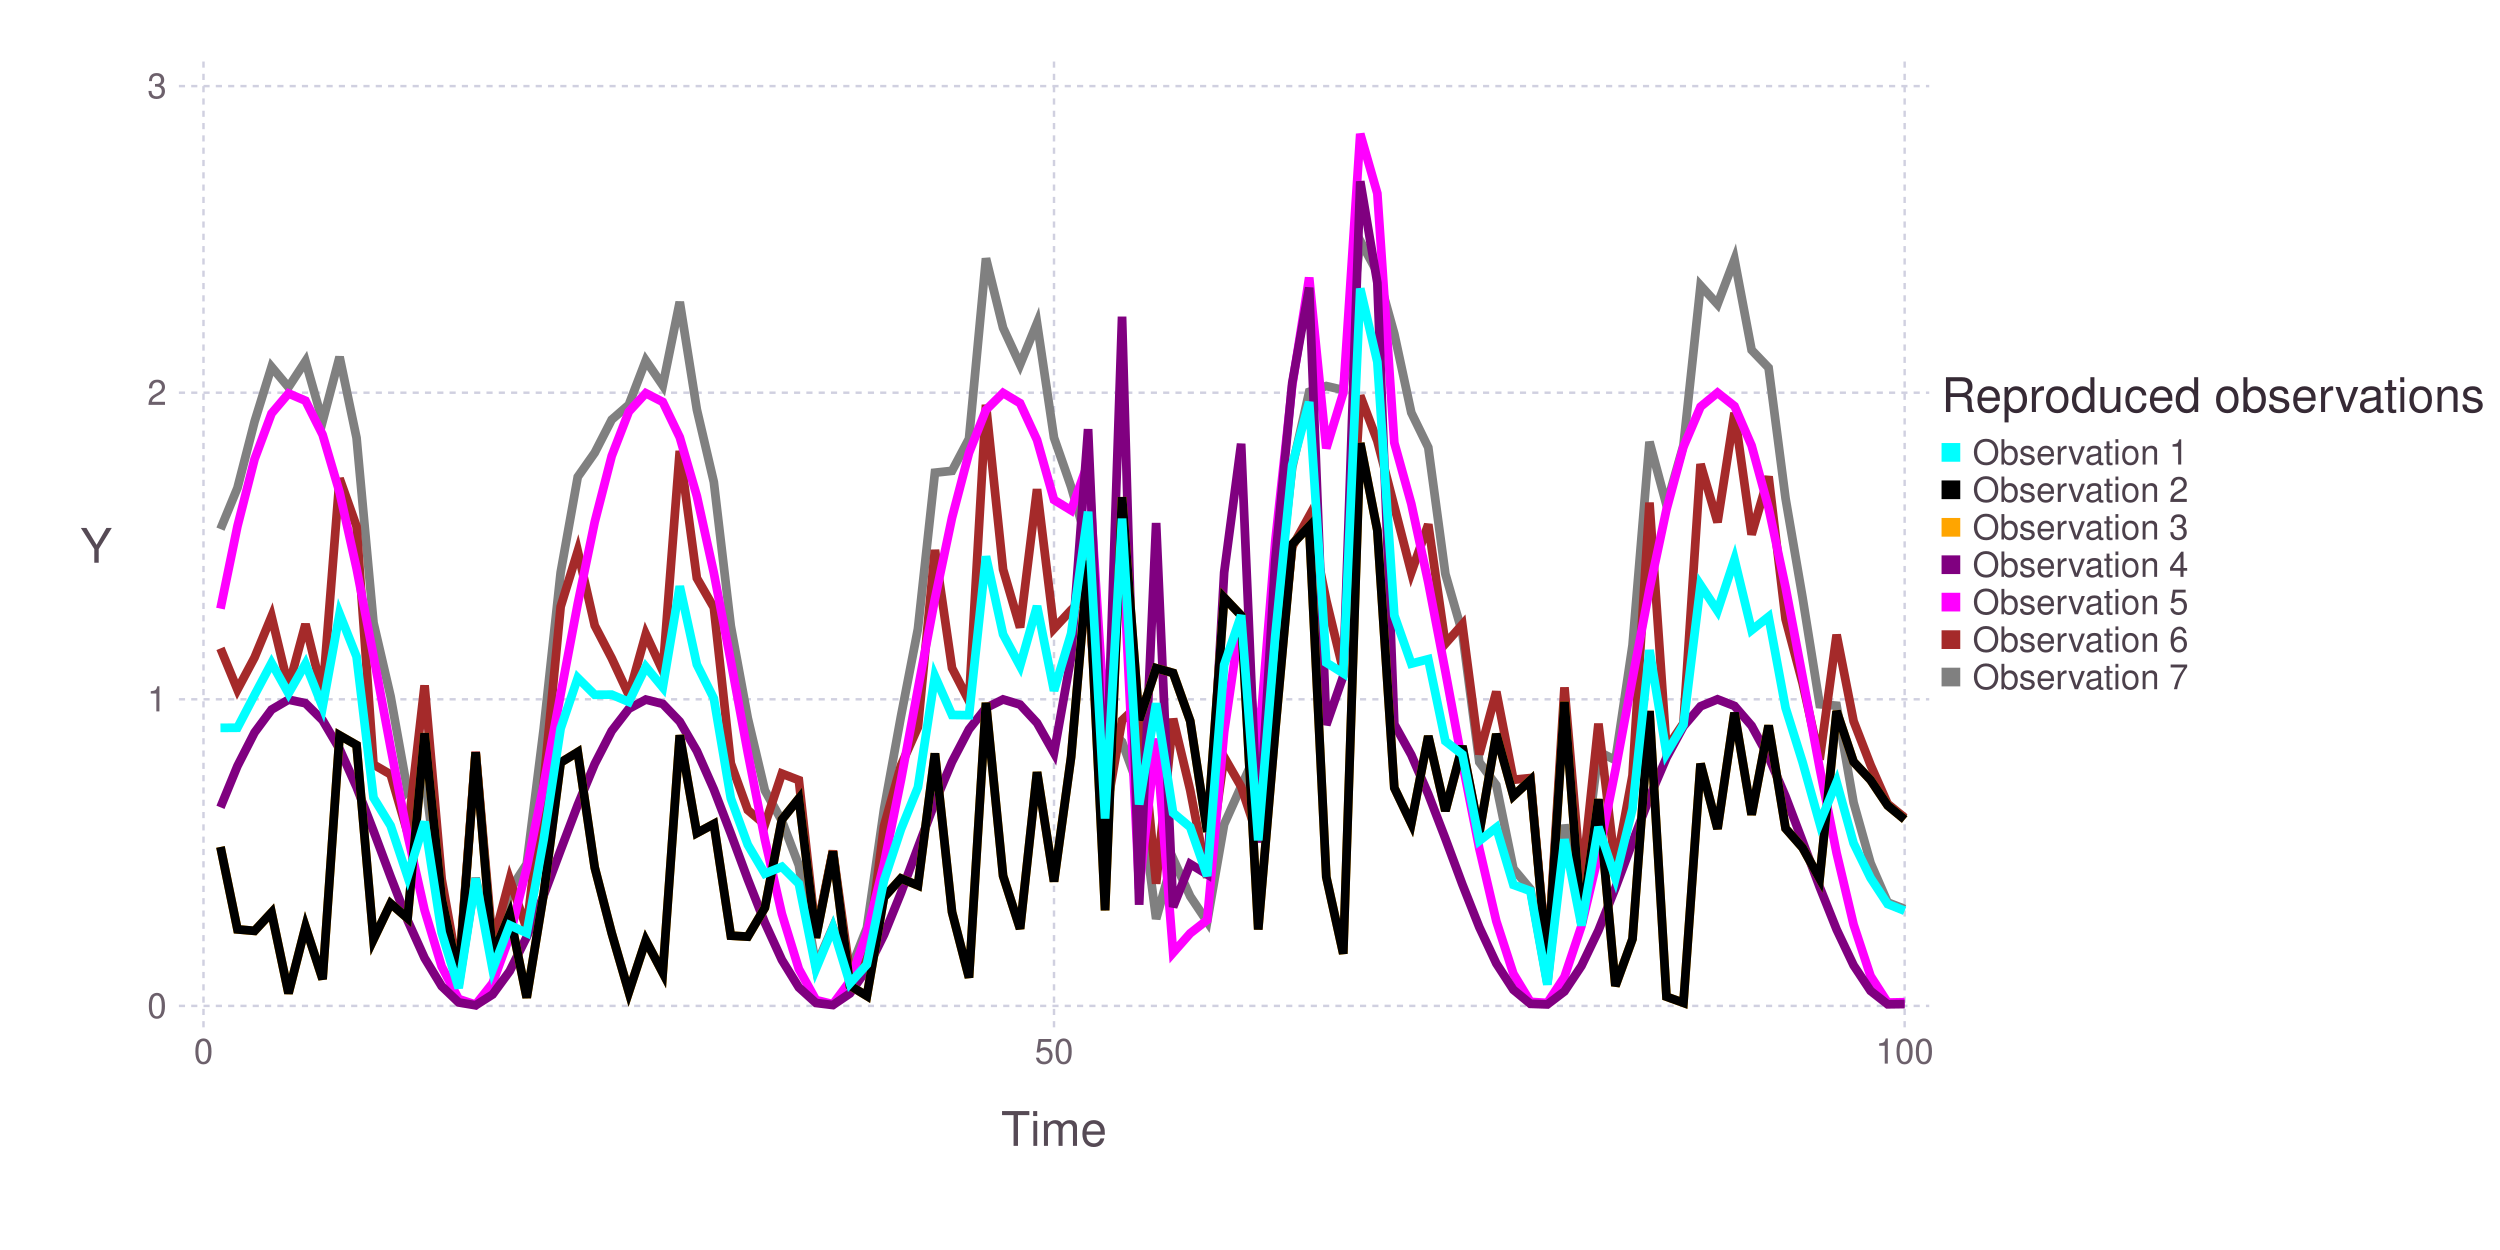
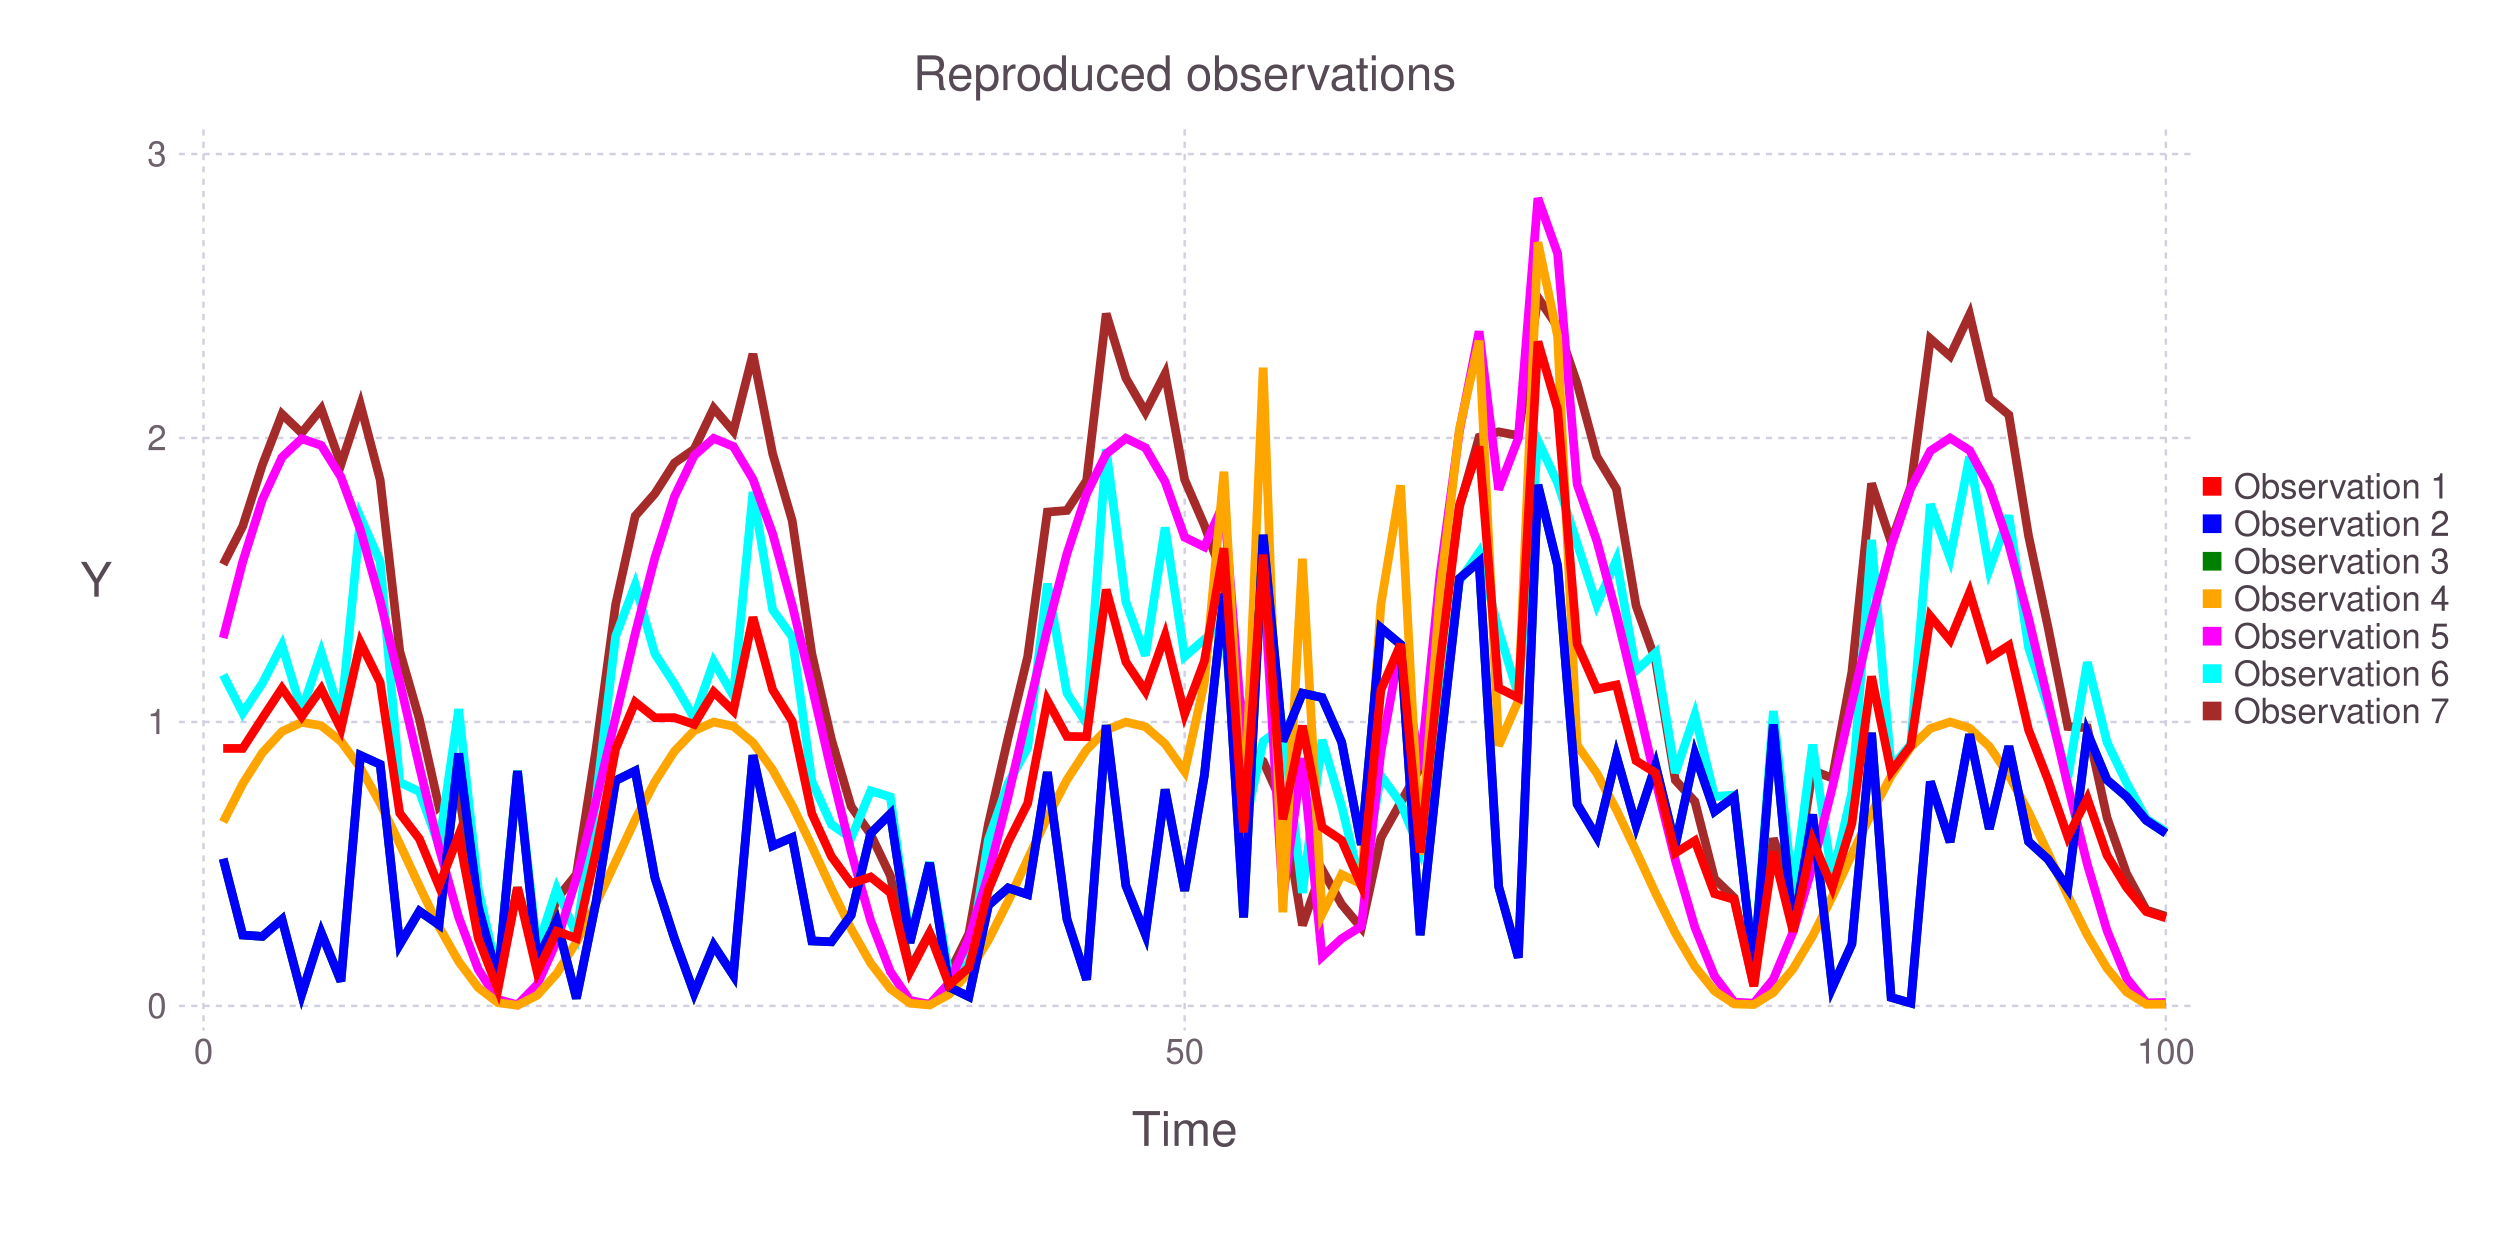
<svg xmlns="http://www.w3.org/2000/svg" version="1.2" width="203.2mm" height="101.6mm" viewBox="0 0 203.2 101.6" stroke="none" fill="#000000" stroke-width="0.3" font-size="3.88">
-   <g class="plotroot xscalable yscalable" id="img-7b17f886-1">
-     <g font-size="3.88" font-family="'PT Sans','Helvetica Neue','Helvetica',sans-serif" fill="#564A55" stroke="#000000" stroke-opacity="0.000" id="img-7b17f886-2">
-       <text x="85.67" y="90.81" text-anchor="middle" dy="0.6em">Time</text>
-     </g>
-     <g class="guide xlabels" font-size="2.82" font-family="'PT Sans Caption','Helvetica Neue','Helvetica',sans-serif" fill="#6C606B" id="img-7b17f886-3">
-       <text x="16.54" y="84.76" text-anchor="middle" dy="0.6em">0</text>
-       <text x="85.67" y="84.76" text-anchor="middle" dy="0.6em">50</text>
-       <text x="154.81" y="84.76" text-anchor="middle" dy="0.6em">100</text>
-     </g>
-     <g class="guide colorkey" id="img-7b17f886-4">
-       <g fill="#4C404B" font-size="2.82" font-family="'PT Sans','Helvetica Neue','Helvetica',sans-serif" id="img-7b17f886-5">
-         <text x="160.33" y="36.77" dy="0.35em">Observation 1</text>
-         <text x="160.33" y="39.81" dy="0.35em">Observation 2</text>
-         <text x="160.33" y="42.86" dy="0.35em">Observation 3</text>
-         <text x="160.33" y="45.9" dy="0.35em">Observation 4</text>
-         <text x="160.33" y="48.94" dy="0.35em">Observation 5</text>
-         <text x="160.33" y="51.99" dy="0.35em">Observation 6</text>
-         <text x="160.33" y="55.03" dy="0.35em">Observation 7</text>
-       </g>
-       <g stroke="#000000" stroke-opacity="0.000" id="img-7b17f886-6">
-         <rect x="157.81" y="36.01" width="1.52" height="1.52" fill="#00FFFF" />
-         <rect x="157.81" y="39.05" width="1.52" height="1.52" fill="#000000" />
-         <rect x="157.81" y="42.1" width="1.52" height="1.52" fill="#FFA500" />
-         <rect x="157.81" y="45.14" width="1.52" height="1.52" fill="#800080" />
-         <rect x="157.81" y="48.18" width="1.52" height="1.52" fill="#FF00FF" />
-         <rect x="157.81" y="51.23" width="1.52" height="1.52" fill="#A52A2A" />
-         <rect x="157.81" y="54.27" width="1.52" height="1.52" fill="#808080" />
-       </g>
-       <g fill="#362A35" font-size="3.88" font-family="'PT Sans','Helvetica Neue','Helvetica',sans-serif" stroke="#000000" stroke-opacity="0.000" id="img-7b17f886-7">
-         <text x="157.81" y="33.49">Reproduced observations</text>
-       </g>
-     </g>
-     <g clip-path="url(#img-7b17f886-8)">
-       <g id="img-7b17f886-9">
-         <g pointer-events="visible" opacity="1" fill="#000000" fill-opacity="0.000" stroke="#000000" stroke-opacity="0.000" class="guide background" id="img-7b17f886-10">
-           <rect x="14.54" y="5" width="142.27" height="78.76" />
-         </g>
-         <g class="guide ygridlines xfixed" stroke-dasharray="0.5,0.5" stroke-width="0.2" stroke="#D0D0E0" id="img-7b17f886-11">
-           <path fill="none" d="M14.54,81.76 L 156.81 81.76" />
-           <path fill="none" d="M14.54,56.84 L 156.81 56.84" />
-           <path fill="none" d="M14.54,31.92 L 156.81 31.92" />
-           <path fill="none" d="M14.54,7 L 156.81 7" />
-         </g>
-         <g class="guide xgridlines yfixed" stroke-dasharray="0.5,0.5" stroke-width="0.2" stroke="#D0D0E0" id="img-7b17f886-12">
-           <path fill="none" d="M16.54,5 L 16.54 83.76" />
-           <path fill="none" d="M85.67,5 L 85.67 83.76" />
-           <path fill="none" d="M154.81,5 L 154.81 83.76" />
-         </g>
-         <g class="plotpanel" id="img-7b17f886-13">
-           <g stroke-width="0.71" fill="#000000" fill-opacity="0.000" class="geometry" stroke-dasharray="none" stroke="#808080" id="img-7b17f886-14">
-             <path fill="none" d="M17.92,43.01 L 19.3 39.66 20.69 34.27 22.07 29.82 23.45 31.47 24.83 29.36 26.22 34.25 27.6 29.01 28.98 35.59 30.36 50.62 31.75 56.61 33.13 64.3 34.51 62.9 35.9 74.21 37.28 80.03 38.66 71.36 40.04 77.87 41.43 72.37 42.81 70.23 44.19 59.25 45.57 46.53 46.96 38.76 48.34 36.8 49.72 34.11 51.11 32.9 52.49 29.3 53.87 31.33 55.25 24.54 56.64 33.29 58.02 39.18 59.4 50.88 60.78 58.37 62.17 64.25 63.55 66.71 64.93 70.33 66.32 78.51 67.7 75.35 69.08 78.92 70.46 75.42 71.85 65.79 73.23 58.22 74.61 51.11 75.99 38.42 77.38 38.27 78.76 35.66 80.14 21 81.53 26.65 82.91 29.64 84.29 26.26 85.67 35.58 87.06 39.57 88.44 44.33 89.82 58.98 91.2 60.3 92.59 64.11 93.97 74.69 95.35 69.79 96.74 72.85 98.12 74.91 99.5 67 100.88 63.92 102.27 60.86 103.65 50.17 105.03 38 106.41 31.85 107.8 31.38 109.18 31.7 110.56 19.58 111.95 22.15 113.33 27.13 114.71 33.54 116.09 36.37 117.48 46.65 118.86 51.45 120.24 61.95 121.62 63.82 123.01 70.61 124.39 72.26 125.77 79.91 127.16 67.05 128.54 71.98 129.92 61.09 131.3 61.78 132.69 52.45 134.07 35.91 135.45 41.05 136.83 36.2 138.22 23.21 139.6 24.73 140.98 21.09 142.37 28.45 143.75 29.89 145.13 40.51 146.51 48.56 147.9 57.24 149.28 57.36 150.66 65.24 152.04 70.15 153.43 73.35 154.81 73.88" />
-           </g>
-           <g stroke-width="0.71" fill="#000000" fill-opacity="0.000" class="geometry" stroke-dasharray="none" stroke="#A52A2A" id="img-7b17f886-15">
-             <path fill="none" d="M17.92,52.7 L 19.3 56.05 20.69 53.44 22.07 50.1 23.45 55.85 24.83 50.73 26.22 56.38 27.6 38.89 28.98 42.78 30.36 62.14 31.75 62.95 33.13 67.69 34.51 55.71 35.9 71.46 37.28 79.15 38.66 61.1 40.04 76.75 41.43 71.47 42.81 75.49 44.19 63.68 45.57 49.31 46.96 44.79 48.34 50.85 49.72 53.5 51.11 56.49 52.49 51.54 53.87 54.53 55.25 36.65 56.64 46.99 58.02 49.38 59.4 62.04 60.78 65.84 62.17 67.02 63.55 62.88 64.93 63.41 66.32 75.98 67.7 69.14 69.08 79.1 70.46 77.98 71.85 67.15 73.23 62.22 74.61 59.1 75.99 44.7 77.38 54.3 78.76 56.98 80.14 32.9 81.53 46.28 82.91 51 84.29 39.76 85.67 51.09 87.06 49.59 88.44 48.31 89.82 66.44 91.2 58.55 92.59 57.24 93.97 71.83 95.35 58.42 96.74 64.23 98.12 71.33 99.5 61.54 100.88 63.94 102.27 68.11 103.65 57.85 105.03 44.45 106.41 41.95 107.8 48.8 109.18 54.49 110.56 32.16 111.95 35.84 113.33 41.16 114.71 46.53 116.09 42.62 117.48 52.32 118.86 50.76 120.24 61.31 121.62 56.22 123.01 63.38 124.39 63.24 125.77 78.42 127.16 55.87 128.54 71.93 129.92 58.82 131.3 70.55 132.69 63.03 134.07 40.85 135.45 60.84 136.83 58.79 138.22 37.72 139.6 42.45 140.98 33.55 142.37 43.45 143.75 38.73 145.13 50.32 146.51 55.51 147.9 61.74 149.28 51.59 150.66 58.62 152.04 62.18 153.43 65.34 154.81 66.46" />
-           </g>
-           <g stroke-width="0.71" fill="#000000" fill-opacity="0.000" class="geometry" stroke-dasharray="none" stroke="#FF00FF" id="img-7b17f886-16">
-             <path fill="none" d="M17.92,49.47 L 19.3 42.77 20.69 37.32 22.07 33.61 23.45 31.98 24.83 32.57 26.22 35.33 27.6 40.01 28.98 46.19 30.36 53.32 31.75 60.77 33.13 67.87 34.51 73.98 35.9 78.56 37.28 81.2 38.66 81.66 40.04 79.91 41.43 76.09 42.81 70.56 44.19 63.8 45.57 56.42 46.96 49.07 48.34 42.42 49.72 37.06 51.11 33.46 52.49 31.96 53.87 32.67 55.25 35.54 56.64 40.32 58.02 46.57 59.4 53.74 60.78 61.18 62.17 68.24 63.55 74.28 64.93 78.76 66.32 81.28 67.7 81.62 69.08 79.75 70.46 75.83 71.85 70.21 73.23 63.4 74.61 56 75.99 48.68 77.38 42.08 78.76 36.81 80.14 33.32 81.53 31.94 82.91 32.77 84.29 35.76 85.67 40.63 87.06 41.48 88.44 37.61 89.82 59.07 91.2 43.89 92.59 72.26 93.97 60.03 95.35 77.44 96.74 75.86 98.12 74.78 99.5 59.49 100.88 49.99 102.27 61.05 103.65 44.04 105.03 31.34 106.41 22.56 107.8 36.44 109.18 31.93 110.56 10.88 111.95 15.72 113.33 35.99 114.71 40.95 116.09 47.34 117.48 54.57 118.86 62 120.24 68.98 121.62 74.87 123.01 79.15 124.39 81.43 125.77 81.52 127.16 79.4 128.54 75.27 129.92 69.49 131.3 62.59 132.69 55.16 134.07 47.89 135.45 41.42 136.83 36.32 138.22 33.06 139.6 31.92 140.98 33.01 142.37 36.22 143.75 41.28 145.13 47.73 146.51 54.99 147.9 62.41 149.28 69.34 150.66 75.15 152.04 79.33 153.43 81.49 154.81 81.46" />
-           </g>
-           <g stroke-width="0.71" fill="#000000" fill-opacity="0.000" class="geometry" stroke-dasharray="none" stroke="#800080" id="img-7b17f886-17">
-             <path fill="none" d="M17.92,65.62 L 19.3 62.26 20.69 59.54 22.07 57.68 23.45 56.87 24.83 57.16 26.22 58.54 27.6 60.88 28.98 63.97 30.36 67.54 31.75 71.26 33.13 74.81 34.51 77.87 35.9 80.16 37.28 81.48 38.66 81.71 40.04 80.83 41.43 78.93 42.81 76.16 44.19 72.78 45.57 69.09 46.96 65.42 48.34 62.09 49.72 59.41 51.11 57.61 52.49 56.86 53.87 57.21 55.25 58.65 56.64 61.04 58.02 64.16 59.4 67.75 60.78 71.47 62.17 75 63.55 78.02 64.93 80.26 66.32 81.52 67.7 81.69 69.08 80.75 70.46 78.79 71.85 75.98 73.23 72.58 74.61 68.88 75.99 65.22 77.38 61.92 78.76 59.28 80.14 57.54 81.53 56.85 82.91 57.27 84.29 58.76 85.67 61.2 87.06 53.4 88.44 34.88 89.82 66.62 91.2 25.74 92.59 73.54 93.97 42.51 95.35 73.72 96.74 70.23 98.12 71.07 99.5 46.53 100.88 36.07 102.27 68.49 103.65 45.59 105.03 31.14 106.41 23.38 107.8 58.92 109.18 54.96 110.56 14.74 111.95 22.99 113.33 58.87 114.71 61.36 116.09 64.55 117.48 68.16 118.86 71.88 120.24 75.37 121.62 78.31 123.01 80.45 124.39 81.59 125.77 81.64 127.16 80.58 128.54 78.51 129.92 75.63 131.3 72.17 132.69 68.46 134.07 64.82 135.45 61.59 136.83 59.04 138.22 57.41 139.6 56.84 140.98 57.38 142.37 58.99 143.75 61.52 145.13 64.74 146.51 68.37 147.9 72.09 149.28 75.55 150.66 78.46 152.04 80.54 153.43 81.63 154.81 81.61" />
-           </g>
-           <g stroke-width="0.71" fill="#000000" fill-opacity="0.000" class="geometry" stroke-dasharray="none" stroke="#FFA500" id="img-7b17f886-18">
-             <path fill="none" d="M17.92,68.84 L 19.3 75.54 20.69 75.66 22.07 74.17 23.45 80.74 24.83 75.33 26.22 79.59 27.6 59.77 28.98 60.56 30.36 76.35 31.75 73.44 33.13 74.64 34.51 59.6 35.9 73.06 37.28 79.43 38.66 61.15 40.04 77.67 41.43 74.31 42.81 81.09 44.19 72.66 45.57 61.98 46.96 61.13 48.34 70.52 49.72 75.85 51.11 80.64 52.49 76.44 53.87 79.07 55.25 59.76 56.64 67.71 58.02 66.97 59.4 76.05 60.78 76.13 62.17 73.78 63.55 66.62 64.93 64.9 66.32 76.22 67.7 69.21 69.08 80.11 70.46 80.95 71.85 72.93 73.23 71.4 74.61 71.97 75.99 61.24 77.38 74.13 78.76 79.46 80.14 57.12 81.53 71.19 82.91 75.49 84.29 62.76 85.67 71.65 87.06 61.52 88.44 45.57 89.82 73.99 91.2 40.41 92.59 58.52 93.97 54.31 95.35 54.7 96.74 58.6 98.12 67.61 99.5 48.58 100.88 50.03 102.27 75.55 103.65 59.39 105.03 44.24 106.41 42.77 107.8 71.28 109.18 77.52 110.56 36.02 111.95 43.11 113.33 64.04 114.71 66.93 116.09 59.83 117.48 65.91 118.86 60.64 120.24 67.7 121.62 59.66 123.01 64.69 124.39 63.41 125.77 78.54 127.16 57.05 128.54 75.17 129.92 64.96 131.3 80.14 132.69 76.32 134.07 57.79 135.45 81.01 136.83 81.51 138.22 62.07 139.6 67.37 140.98 57.93 142.37 66.22 143.75 58.97 145.13 67.33 146.51 68.9 147.9 71.41 149.28 57.8 150.66 61.92 152.04 63.4 153.43 65.47 154.81 66.61" />
-           </g>
-           <g stroke-width="0.71" fill="#000000" fill-opacity="0.000" class="geometry" stroke-dasharray="none" stroke="#000000" id="img-7b17f886-19">
-             <path fill="none" d="M17.92,68.84 L 19.3 75.54 20.69 75.66 22.07 74.17 23.45 80.74 24.83 75.33 26.22 79.59 27.6 59.77 28.98 60.56 30.36 76.35 31.75 73.44 33.13 74.64 34.51 59.6 35.9 73.06 37.28 79.43 38.66 61.15 40.04 77.67 41.43 74.31 42.81 81.09 44.19 72.66 45.57 61.98 46.96 61.13 48.34 70.52 49.72 75.85 51.11 80.64 52.49 76.44 53.87 79.07 55.25 59.76 56.64 67.71 58.02 66.97 59.4 76.05 60.78 76.13 62.17 73.78 63.55 66.62 64.93 64.9 66.32 76.22 67.7 69.21 69.08 80.11 70.46 80.95 71.85 72.93 73.23 71.4 74.61 71.97 75.99 61.24 77.38 74.13 78.76 79.46 80.14 57.12 81.53 71.19 82.91 75.49 84.29 62.76 85.67 71.65 87.06 61.52 88.44 45.57 89.82 73.99 91.2 40.41 92.59 58.52 93.97 54.31 95.35 54.7 96.74 58.6 98.12 67.61 99.5 48.58 100.88 50.03 102.27 75.55 103.65 59.39 105.03 44.24 106.41 42.77 107.8 71.28 109.18 77.52 110.56 36.02 111.95 43.11 113.33 64.04 114.71 66.93 116.09 59.83 117.48 65.91 118.86 60.64 120.24 67.7 121.62 59.66 123.01 64.69 124.39 63.41 125.77 78.54 127.16 57.05 128.54 75.17 129.92 64.96 131.3 80.14 132.69 76.32 134.07 57.79 135.45 81.01 136.83 81.51 138.22 62.07 139.6 67.37 140.98 57.93 142.37 66.22 143.75 58.97 145.13 67.33 146.51 68.9 147.9 71.41 149.28 57.8 150.66 61.92 152.04 63.4 153.43 65.47 154.81 66.61" />
-           </g>
-           <g stroke-width="0.71" fill="#000000" fill-opacity="0.000" class="geometry" stroke-dasharray="none" stroke="#00FFFF" id="img-7b17f886-20">
-             <path fill="none" d="M17.92,59.16 L 19.3 59.15 20.69 56.49 22.07 53.89 23.45 56.36 24.83 53.95 26.22 57.46 27.6 49.89 28.98 53.37 30.36 64.84 31.75 67.11 33.13 71.25 34.51 66.79 35.9 75.81 37.28 80.31 38.66 71.41 40.04 78.79 41.43 75.2 42.81 75.83 44.19 68.23 45.57 59.2 46.96 55.1 48.34 56.47 49.72 56.46 51.11 57.05 52.49 54.2 53.87 55.87 55.25 47.65 56.64 54.01 58.02 56.77 59.4 64.89 60.78 68.66 62.17 71.01 63.55 70.45 64.93 71.83 66.32 78.75 67.7 75.42 69.08 79.93 70.46 78.39 71.85 71.57 73.23 67.4 74.61 63.99 75.99 54.96 77.38 58.11 78.76 58.13 80.14 45.22 81.53 51.56 82.91 54.13 84.29 49.26 85.67 56.14 87.06 51.5 88.44 41.59 89.82 66.53 91.2 42.15 92.59 65.39 93.97 57.17 95.35 66.07 96.74 67.23 98.12 71.2 99.5 54.04 100.88 50.01 102.27 68.3 103.65 51.72 105.03 37.79 106.41 32.67 107.8 53.86 109.18 54.72 110.56 23.45 111.95 29.42 113.33 50.02 114.71 53.94 116.09 53.58 117.48 60.24 118.86 61.32 120.24 68.34 121.62 67.27 123.01 71.92 124.39 72.42 125.77 80.03 127.16 68.22 128.54 75.22 129.92 67.22 131.3 71.36 132.69 65.74 134.07 52.84 135.45 61.22 136.83 58.91 138.22 47.56 139.6 49.65 140.98 45.47 142.37 51.22 143.75 50.13 145.13 57.53 146.51 61.94 147.9 66.91 149.28 63.57 150.66 68.54 152.04 71.36 153.43 73.48 154.81 74.03" />
-           </g>
-         </g>
-       </g>
-     </g>
-     <g class="guide ylabels" font-size="2.82" font-family="'PT Sans Caption','Helvetica Neue','Helvetica',sans-serif" fill="#6C606B" id="img-7b17f886-21">
-       <text x="13.54" y="81.76" text-anchor="end" dy="0.35em">0</text>
-       <text x="13.54" y="56.84" text-anchor="end" dy="0.35em">1</text>
-       <text x="13.54" y="31.92" text-anchor="end" dy="0.35em">2</text>
-       <text x="13.54" y="7" text-anchor="end" dy="0.35em">3</text>
-     </g>
-     <g font-size="3.88" font-family="'PT Sans','Helvetica Neue','Helvetica',sans-serif" fill="#564A55" stroke="#000000" stroke-opacity="0.000" id="img-7b17f886-22">
-       <text x="9.11" y="44.38" text-anchor="end" dy="0.35em">Y</text>
+   <g class="plotroot xscalable yscalable" id="img-6f650894-1">
+     <g font-size="3.88" font-family="'PT Sans','Helvetica Neue','Helvetica',sans-serif" fill="#564A55" stroke="#000000" stroke-opacity="0.000" id="img-6f650894-2">
+       <g transform="translate(96.29,90.81)">
+         <g class="primitive">
+           <text text-anchor="middle" dy="0.6em">Time</text>
+         </g>
+       </g>
+     </g>
+     <g class="guide xlabels" font-size="2.82" font-family="'PT Sans Caption','Helvetica Neue','Helvetica',sans-serif" fill="#6C606B" id="img-6f650894-3">
+       <g transform="translate(16.54,84.76)">
+         <g class="primitive">
+           <text text-anchor="middle" dy="0.6em">0</text>
+         </g>
+       </g>
+       <g transform="translate(96.29,84.76)">
+         <g class="primitive">
+           <text text-anchor="middle" dy="0.6em">50</text>
+         </g>
+       </g>
+       <g transform="translate(176.04,84.76)">
+         <g class="primitive">
+           <text text-anchor="middle" dy="0.6em">100</text>
+         </g>
+       </g>
+     </g>
+     <g class="guide colorkey" id="img-6f650894-4">
+       <g fill="#4C404B" font-size="2.82" font-family="'PT Sans','Helvetica Neue','Helvetica',sans-serif" id="img-6f650894-5">
+         <g transform="translate(181.56,39.53)">
+           <g class="primitive">
+             <text dy="0.35em">Observation 1</text>
+           </g>
+         </g>
+         <g transform="translate(181.56,42.57)">
+           <g class="primitive">
+             <text dy="0.35em">Observation 2</text>
+           </g>
+         </g>
+         <g transform="translate(181.56,45.62)">
+           <g class="primitive">
+             <text dy="0.35em">Observation 3</text>
+           </g>
+         </g>
+         <g transform="translate(181.56,48.66)">
+           <g class="primitive">
+             <text dy="0.35em">Observation 4</text>
+           </g>
+         </g>
+         <g transform="translate(181.56,51.71)">
+           <g class="primitive">
+             <text dy="0.35em">Observation 5</text>
+           </g>
+         </g>
+         <g transform="translate(181.56,54.75)">
+           <g class="primitive">
+             <text dy="0.35em">Observation 6</text>
+           </g>
+         </g>
+         <g transform="translate(181.56,57.79)">
+           <g class="primitive">
+             <text dy="0.35em">Observation 7</text>
+           </g>
+         </g>
+       </g>
+       <g stroke="#000000" stroke-opacity="0.000" id="img-6f650894-6">
+         <g transform="translate(179.8,39.53)" fill="#FF0000">
+           <path d="M-0.76,-0.76 L 0.76 -0.76 0.76 0.76 -0.76 0.76 z" class="primitive" />
+         </g>
+         <g transform="translate(179.8,42.57)" fill="#0000FF">
+           <path d="M-0.76,-0.76 L 0.76 -0.76 0.76 0.76 -0.76 0.76 z" class="primitive" />
+         </g>
+         <g transform="translate(179.8,45.62)" fill="#008000">
+           <path d="M-0.76,-0.76 L 0.76 -0.76 0.76 0.76 -0.76 0.76 z" class="primitive" />
+         </g>
+         <g transform="translate(179.8,48.66)" fill="#FFA500">
+           <path d="M-0.76,-0.76 L 0.76 -0.76 0.76 0.76 -0.76 0.76 z" class="primitive" />
+         </g>
+         <g transform="translate(179.8,51.71)" fill="#FF00FF">
+           <path d="M-0.76,-0.76 L 0.76 -0.76 0.76 0.76 -0.76 0.76 z" class="primitive" />
+         </g>
+         <g transform="translate(179.8,54.75)" fill="#00FFFF">
+           <path d="M-0.76,-0.76 L 0.76 -0.76 0.76 0.76 -0.76 0.76 z" class="primitive" />
+         </g>
+         <g transform="translate(179.8,57.79)" fill="#A52A2A">
+           <path d="M-0.76,-0.76 L 0.76 -0.76 0.76 0.76 -0.76 0.76 z" class="primitive" />
+         </g>
+       </g>
+       <g fill="#362A35" font-size="3.88" font-family="'PT Sans','Helvetica Neue','Helvetica',sans-serif" stroke="#000000" stroke-opacity="0.000" id="img-6f650894-7">
+         <g transform="translate(179.04,34.49)">
+           <g class="primitive">
+             <text />
+           </g>
+         </g>
+       </g>
+     </g>
+     <g clip-path="url(#img-6f650894-8)">
+       <g id="img-6f650894-9">
+         <g pointer-events="visible" opacity="1" fill="#000000" fill-opacity="0.000" stroke="#000000" stroke-opacity="0.000" class="guide background" id="img-6f650894-10">
+           <g transform="translate(96.29,47.14)">
+             <path d="M-81.75,-36.62 L 81.75 -36.62 81.75 36.62 -81.75 36.62 z" class="primitive" />
+           </g>
+         </g>
+         <g class="guide ygridlines xfixed" stroke-dasharray="0.5,0.5" stroke-width="0.2" stroke="#D0D0E0" id="img-6f650894-11">
+           <g transform="translate(96.29,81.76)">
+             <path fill="none" d="M-81.75,0 L 81.75 0" class="primitive" />
+           </g>
+           <g transform="translate(96.29,58.68)">
+             <path fill="none" d="M-81.75,0 L 81.75 0" class="primitive" />
+           </g>
+           <g transform="translate(96.29,35.6)">
+             <path fill="none" d="M-81.75,0 L 81.75 0" class="primitive" />
+           </g>
+           <g transform="translate(96.29,12.52)">
+             <path fill="none" d="M-81.75,0 L 81.75 0" class="primitive" />
+           </g>
+         </g>
+         <g class="guide xgridlines yfixed" stroke-dasharray="0.5,0.5" stroke-width="0.2" stroke="#D0D0E0" id="img-6f650894-12">
+           <g transform="translate(16.54,47.14)">
+             <path fill="none" d="M0,-36.62 L 0 36.62" class="primitive" />
+           </g>
+           <g transform="translate(96.29,47.14)">
+             <path fill="none" d="M0,-36.62 L 0 36.62" class="primitive" />
+           </g>
+           <g transform="translate(176.04,47.14)">
+             <path fill="none" d="M0,-36.62 L 0 36.62" class="primitive" />
+           </g>
+         </g>
+         <g class="plotpanel" id="img-6f650894-13">
+           <g stroke-width="0.71" fill="#000000" fill-opacity="0.000" class="geometry" id="img-6f650894-14">
+             <g stroke-dasharray="none" stroke="#A52A2A" id="img-6f650894-15">
+               <g transform="translate(97.09,52.34)">
+                 <path fill="none" d="M-78.95,-6.46 L -77.36 -9.57 -75.76 -14.56 -74.17 -18.68 -72.57 -17.15 -70.98 -19.11 -69.38 -14.58 -67.79 -19.43 -66.19 -13.34 -64.6 0.58 -63 6.13 -61.41 13.25 -59.81 11.95 -58.22 22.43 -56.62 27.82 -55.03 19.79 -53.43 25.81 -51.84 20.72 -50.24 18.74 -48.65 8.58 -47.05 -3.21 -45.46 -10.4 -43.86 -12.22 -42.27 -14.71 -40.67 -15.83 -39.08 -19.16 -37.48 -17.29 -35.89 -23.57 -34.29 -15.47 -32.7 -10.02 -31.1 0.82 -29.51 7.76 -27.91 13.21 -26.32 15.48 -24.72 18.84 -23.13 26.41 -21.53 23.48 -19.94 26.79 -18.34 23.55 -16.75 14.63 -15.15 7.62 -13.56 1.03 -11.96 -10.72 -10.37 -10.85 -8.77 -13.28 -7.18 -26.85 -5.58 -21.61 -3.99 -18.85 -2.39 -21.97 -0.8 -13.35 0.8 -9.65 2.39 -5.24 3.99 8.32 5.58 9.54 7.18 13.08 8.77 22.87 10.37 18.33 11.96 21.17 13.56 23.07 15.15 15.75 16.75 12.9 18.34 10.06 19.94 0.16 21.53 -11.11 23.13 -16.8 24.72 -17.24 26.32 -16.94 27.91 -28.16 29.51 -25.79 31.1 -21.17 32.7 -15.24 34.29 -12.61 35.89 -3.1 37.48 1.35 39.08 11.07 40.67 12.81 42.27 19.09 43.86 20.62 45.46 27.71 47.05 15.8 48.65 20.36 50.24 10.28 51.84 10.91 53.43 2.27 55.03 -13.05 56.62 -8.29 58.22 -12.78 59.81 -24.8 61.41 -23.4 63 -26.77 64.6 -19.95 66.19 -18.62 67.79 -8.78 69.38 -1.33 70.98 6.71 72.57 6.82 74.17 14.12 75.76 18.67 77.36 21.63 78.95 22.13" class="primitive" />
+               </g>
+             </g>
+           </g>
+           <g stroke-width="0.71" fill="#000000" fill-opacity="0.000" class="geometry" id="img-6f650894-16">
+             <g stroke-dasharray="none" stroke="#00FFFF" id="img-6f650894-17">
+               <g transform="translate(97.09,58.34)">
+                 <path fill="none" d="M-78.95,-3.49 L -77.36 -0.39 -75.76 -2.81 -74.17 -5.9 -72.57 -0.57 -70.98 -5.31 -69.38 -0.08 -67.79 -16.28 -66.19 -12.68 -64.6 5.25 -63 6 -61.41 10.39 -59.81 -0.7 -58.22 13.89 -56.62 21.01 -55.03 4.29 -53.43 18.78 -51.84 13.9 -50.24 17.62 -48.65 6.68 -47.05 -6.63 -45.46 -10.81 -43.86 -5.2 -42.27 -2.75 -40.67 0.02 -39.08 -4.56 -37.48 -1.79 -35.89 -18.35 -34.29 -8.78 -32.7 -6.57 -31.1 5.16 -29.51 8.68 -27.91 9.78 -26.32 5.94 -24.72 6.43 -23.13 18.07 -21.53 11.74 -19.94 20.96 -18.34 19.92 -16.75 9.89 -15.15 5.33 -13.56 2.43 -11.96 -10.9 -10.37 -2.01 -8.77 0.48 -7.18 -21.83 -5.58 -9.43 -3.99 -5.06 -2.39 -15.47 -0.8 -4.98 0.8 -6.37 2.39 -7.56 3.99 9.23 5.58 1.93 7.18 0.72 8.77 14.23 10.37 1.8 11.96 7.19 13.56 13.76 15.15 4.7 16.75 6.92 18.34 10.78 19.94 1.28 21.53 -11.13 23.13 -13.44 24.72 -7.1 26.32 -1.83 27.91 -22.52 29.51 -19.1 31.1 -14.18 32.7 -9.2 34.29 -12.83 35.89 -3.84 37.48 -5.28 39.08 4.48 40.67 -0.23 42.27 6.4 43.86 6.28 45.46 20.33 47.05 -0.55 48.65 14.32 50.24 2.18 51.84 13.04 53.43 6.07 55.03 -14.46 56.62 4.05 58.22 2.15 59.81 -17.36 61.41 -12.98 63 -21.22 64.6 -12.06 66.19 -16.43 67.79 -5.7 69.38 -0.88 70.98 4.88 72.57 -4.52 74.17 1.99 75.76 5.29 77.36 8.22 78.95 9.25" class="primitive" />
+               </g>
+             </g>
+           </g>
+           <g stroke-width="0.71" fill="#000000" fill-opacity="0.000" class="geometry" id="img-6f650894-18">
+             <g stroke-dasharray="none" stroke="#FF00FF" id="img-6f650894-19">
+               <g transform="translate(97.09,56.2)">
+                 <path fill="none" d="M-78.95,-4.34 L -77.36 -10.55 -75.76 -15.6 -74.17 -19.03 -72.57 -20.54 -70.98 -20 -69.38 -17.44 -67.79 -13.11 -66.19 -7.39 -64.6 -0.78 -63 6.12 -61.41 12.69 -59.81 18.35 -58.22 22.59 -56.62 25.04 -55.03 25.47 -53.43 23.84 -51.84 20.31 -50.24 15.19 -48.65 8.93 -47.05 2.09 -45.46 -4.71 -43.86 -10.87 -42.27 -15.84 -40.67 -19.17 -39.08 -20.57 -37.48 -19.91 -35.89 -17.25 -34.29 -12.82 -32.7 -7.03 -31.1 -0.4 -29.51 6.5 -27.91 13.04 -26.32 18.63 -24.72 22.78 -23.13 25.11 -21.53 25.43 -19.94 23.69 -18.34 20.06 -16.75 14.86 -15.15 8.55 -13.56 1.7 -11.96 -5.08 -10.37 -11.19 -8.77 -16.07 -7.18 -19.3 -5.58 -20.58 -3.99 -19.81 -2.39 -17.04 -0.8 -12.53 0.8 -11.75 2.39 -15.33 3.99 4.54 5.58 -9.51 7.18 16.76 8.77 5.43 10.37 21.56 11.96 20.09 13.56 19.09 15.15 4.93 16.75 -3.87 18.34 6.38 19.94 -9.38 21.53 -21.14 23.13 -29.27 24.72 -16.41 26.32 -20.59 27.91 -40.09 29.51 -35.6 31.1 -16.83 32.7 -12.23 34.29 -6.32 35.89 0.38 37.48 7.26 39.08 13.72 40.67 19.17 42.27 23.14 43.86 25.25 45.46 25.34 47.05 23.38 48.65 19.55 50.24 14.2 51.84 7.8 53.43 0.93 55.03 -5.81 56.62 -11.8 58.22 -16.52 59.81 -19.55 61.41 -20.6 63 -19.59 64.6 -16.62 66.19 -11.93 67.79 -5.96 69.38 0.76 70.98 7.64 72.57 14.06 74.17 19.44 75.76 23.31 77.36 25.31 78.95 25.28" class="primitive" />
+               </g>
+             </g>
+           </g>
+           <g stroke-width="0.71" fill="#000000" fill-opacity="0.000" class="geometry" id="img-6f650894-20">
+             <g stroke-dasharray="none" stroke="#FFA500" id="img-6f650894-21">
+               <g transform="translate(97.09,66.06)">
+                 <path fill="none" d="M-78.95,0.75 L -77.36 -2.36 -75.76 -4.88 -74.17 -6.6 -72.57 -7.35 -70.98 -7.08 -69.38 -5.8 -67.79 -3.64 -66.19 -0.77 -64.6 2.53 -63 5.98 -61.41 9.26 -59.81 12.09 -58.22 14.21 -56.62 15.44 -55.03 15.65 -53.43 14.84 -51.84 13.07 -50.24 10.51 -48.65 7.38 -47.05 3.96 -45.46 0.56 -43.86 -2.52 -42.27 -5 -40.67 -6.67 -39.08 -7.37 -37.48 -7.03 -35.89 -5.7 -34.29 -3.49 -32.7 -0.6 -31.1 2.72 -29.51 6.17 -27.91 9.44 -26.32 12.23 -24.72 14.31 -23.13 15.48 -21.53 15.63 -19.94 14.76 -18.34 12.95 -16.75 10.35 -15.15 7.19 -13.56 3.77 -11.96 0.38 -10.37 -2.68 -8.77 -5.12 -7.18 -6.73 -5.58 -7.37 -3.99 -6.99 -2.39 -5.6 -0.8 -3.35 0.8 -10.56 2.39 -27.72 3.99 1.68 5.58 -36.18 7.18 8.09 8.77 -20.65 10.37 8.25 11.96 5.02 13.56 5.8 15.15 -16.93 16.75 -26.61 18.34 3.41 19.94 -17.8 21.53 -31.18 23.13 -38.37 24.72 -5.45 26.32 -9.12 27.91 -46.37 29.51 -38.72 31.1 -5.5 32.7 -3.2 34.29 -0.24 35.89 3.11 37.48 6.55 39.08 9.78 40.67 12.5 42.27 14.49 43.86 15.54 45.46 15.59 47.05 14.61 48.65 12.69 50.24 10.02 51.84 6.82 53.43 3.38 55.03 0.01 56.62 -2.98 58.22 -5.34 59.81 -6.85 61.41 -7.38 63 -6.88 64.6 -5.39 66.19 -3.05 67.79 -0.06 69.38 3.3 70.98 6.74 72.57 9.95 74.17 12.64 75.76 14.57 77.36 15.57 78.95 15.56" class="primitive" />
+               </g>
+             </g>
+           </g>
+           <g stroke-width="0.71" fill="#000000" fill-opacity="0.000" class="geometry" id="img-6f650894-22">
+             <g stroke-dasharray="none" stroke="#008000" id="img-6f650894-23">
+               <g transform="translate(97.09,68.2)">
+                 <path fill="none" d="M-78.95,1.6 L -77.36 7.8 -75.76 7.91 -74.17 6.53 -72.57 12.62 -70.98 7.61 -69.38 11.56 -67.79 -6.8 -66.19 -6.07 -64.6 8.56 -63 5.86 -61.41 6.97 -59.81 -6.96 -58.22 5.51 -56.62 11.41 -55.03 -5.52 -53.43 9.78 -51.84 6.66 -50.24 12.95 -48.65 5.14 -47.05 -4.75 -45.46 -5.54 -43.86 3.15 -42.27 8.09 -40.67 12.52 -39.08 8.64 -37.48 11.08 -35.89 -6.81 -34.29 0.55 -32.7 -0.13 -31.1 8.28 -29.51 8.35 -27.91 6.18 -26.32 -0.46 -24.72 -2.05 -23.13 8.43 -21.53 1.94 -19.94 12.03 -18.34 12.81 -16.75 5.38 -15.15 3.97 -13.56 4.5 -11.96 -5.44 -10.37 6.5 -8.77 11.43 -7.18 -9.26 -5.58 3.78 -3.99 7.76 -2.39 -4.03 -0.8 4.2 0.8 -5.18 2.39 -19.95 3.99 6.37 5.58 -24.73 7.18 -7.96 8.77 -11.86 10.37 -11.5 11.96 -7.88 13.56 0.46 15.15 -17.16 16.75 -15.82 18.34 7.81 19.94 -7.15 21.53 -21.18 23.13 -22.55 24.72 3.86 26.32 9.64 27.91 -28.79 29.51 -22.23 31.1 -2.84 32.7 -0.17 34.29 -6.75 35.89 -1.11 37.48 -5.99 39.08 0.54 40.67 -6.9 42.27 -2.25 43.86 -3.43 45.46 10.58 47.05 -9.32 48.65 7.46 50.24 -2 51.84 12.06 53.43 8.53 55.03 -8.64 56.62 12.87 58.22 13.33 59.81 -4.67 61.41 0.24 63 -8.51 64.6 -0.83 66.19 -7.54 67.79 0.2 69.38 1.65 70.98 3.98 72.57 -8.63 74.17 -4.81 75.76 -3.44 77.36 -1.52 78.95 -0.47" class="primitive" />
+               </g>
+             </g>
+           </g>
+           <g stroke-width="0.71" fill="#000000" fill-opacity="0.000" class="geometry" id="img-6f650894-24">
+             <g stroke-dasharray="none" stroke="#0000FF" id="img-6f650894-25">
+               <g transform="translate(97.09,68.2)">
+                 <path fill="none" d="M-78.95,1.6 L -77.36 7.8 -75.76 7.91 -74.17 6.53 -72.57 12.62 -70.98 7.61 -69.38 11.56 -67.79 -6.8 -66.19 -6.07 -64.6 8.56 -63 5.86 -61.41 6.97 -59.81 -6.96 -58.22 5.51 -56.62 11.41 -55.03 -5.52 -53.43 9.78 -51.84 6.66 -50.24 12.95 -48.65 5.14 -47.05 -4.75 -45.46 -5.54 -43.86 3.15 -42.27 8.09 -40.67 12.52 -39.08 8.64 -37.48 11.08 -35.89 -6.81 -34.29 0.55 -32.7 -0.13 -31.1 8.28 -29.51 8.35 -27.91 6.18 -26.32 -0.46 -24.72 -2.05 -23.13 8.43 -21.53 1.94 -19.94 12.03 -18.34 12.81 -16.75 5.38 -15.15 3.97 -13.56 4.5 -11.96 -5.44 -10.37 6.5 -8.77 11.43 -7.18 -9.26 -5.58 3.78 -3.99 7.76 -2.39 -4.03 -0.8 4.2 0.8 -5.18 2.39 -19.95 3.99 6.37 5.58 -24.73 7.18 -7.96 8.77 -11.86 10.37 -11.5 11.96 -7.88 13.56 0.46 15.15 -17.16 16.75 -15.82 18.34 7.81 19.94 -7.15 21.53 -21.18 23.13 -22.55 24.72 3.86 26.32 9.64 27.91 -28.79 29.51 -22.23 31.1 -2.84 32.7 -0.17 34.29 -6.75 35.89 -1.11 37.48 -5.99 39.08 0.54 40.67 -6.9 42.27 -2.25 43.86 -3.43 45.46 10.58 47.05 -9.32 48.65 7.46 50.24 -2 51.84 12.06 53.43 8.53 55.03 -8.64 56.62 12.87 58.22 13.33 59.81 -4.67 61.41 0.24 63 -8.51 64.6 -0.83 66.19 -7.54 67.79 0.2 69.38 1.65 70.98 3.98 72.57 -8.63 74.17 -4.81 75.76 -3.44 77.36 -1.52 78.95 -0.47" class="primitive" />
+               </g>
+             </g>
+           </g>
+           <g stroke-width="0.71" fill="#000000" fill-opacity="0.000" class="geometry" id="img-6f650894-26">
+             <g stroke-dasharray="none" stroke="#FF0000" id="img-6f650894-27">
+               <g transform="translate(97.09,62.2)">
+                 <path fill="none" d="M-78.95,-1.37 L -77.36 -1.37 -75.76 -3.84 -74.17 -6.25 -72.57 -3.96 -70.98 -6.2 -69.38 -2.94 -67.79 -9.96 -66.19 -6.73 -64.6 3.89 -63 5.99 -61.41 9.83 -59.81 5.69 -58.22 14.05 -56.62 18.22 -55.03 9.97 -53.43 16.81 -51.84 13.49 -50.24 14.07 -48.65 7.03 -47.05 -1.33 -45.46 -5.13 -43.86 -3.86 -42.27 -3.87 -40.67 -3.32 -39.08 -5.96 -37.48 -4.41 -35.89 -12.03 -34.29 -6.14 -32.7 -3.58 -31.1 3.94 -29.51 7.42 -27.91 9.61 -26.32 9.08 -24.72 10.37 -23.13 16.77 -21.53 13.69 -19.94 17.86 -18.34 16.44 -16.75 10.12 -15.15 6.26 -13.56 3.1 -11.96 -5.26 -10.37 -2.34 -8.77 -2.32 -7.18 -14.28 -5.58 -8.4 -3.99 -6.02 -2.39 -10.54 -0.8 -4.16 0.8 -8.47 2.39 -17.64 3.99 5.46 5.58 -17.12 7.18 4.4 8.77 -3.21 10.37 5.03 11.96 6.1 13.56 9.78 15.15 -6.12 16.75 -9.84 18.34 7.09 19.94 -8.26 21.53 -21.16 23.13 -25.91 24.72 -6.28 26.32 -5.48 27.91 -34.44 29.51 -28.91 31.1 -9.84 32.7 -6.2 34.29 -6.53 35.89 -0.37 37.48 0.63 39.08 7.13 40.67 6.14 42.27 10.44 43.86 10.91 45.46 17.96 47.05 7.03 48.65 13.51 50.24 6.1 51.84 9.93 53.43 4.73 55.03 -7.22 56.62 0.53 58.22 -1.6 59.81 -12.11 61.41 -10.18 63 -14.05 64.6 -8.72 66.19 -9.74 67.79 -2.88 69.38 1.21 70.98 5.81 72.57 2.71 74.17 7.32 75.76 9.93 77.36 11.9 78.95 12.41" class="primitive" />
+               </g>
+             </g>
+           </g>
+         </g>
+       </g>
+     </g>
+     <g class="guide ylabels" font-size="2.82" font-family="'PT Sans Caption','Helvetica Neue','Helvetica',sans-serif" fill="#6C606B" id="img-6f650894-28">
+       <g transform="translate(13.54,81.76)">
+         <g class="primitive">
+           <text text-anchor="end" dy="0.35em">0</text>
+         </g>
+       </g>
+       <g transform="translate(13.54,58.68)">
+         <g class="primitive">
+           <text text-anchor="end" dy="0.35em">1</text>
+         </g>
+       </g>
+       <g transform="translate(13.54,35.6)">
+         <g class="primitive">
+           <text text-anchor="end" dy="0.35em">2</text>
+         </g>
+       </g>
+       <g transform="translate(13.54,12.52)">
+         <g class="primitive">
+           <text text-anchor="end" dy="0.35em">3</text>
+         </g>
+       </g>
+     </g>
+     <g font-size="3.88" font-family="'PT Sans','Helvetica Neue','Helvetica',sans-serif" fill="#564A55" stroke="#000000" stroke-opacity="0.000" id="img-6f650894-29">
+       <g transform="translate(9.11,47.14)">
+         <g class="primitive">
+           <text text-anchor="end" dy="0.35em">Y</text>
+         </g>
+       </g>
+     </g>
+     <g font-size="3.88" font-family="'PT Sans','Helvetica Neue','Helvetica',sans-serif" fill="#564A55" stroke="#000000" stroke-opacity="0.000" id="img-6f650894-30">
+       <g transform="translate(96.29,5)">
+         <g class="primitive">
+           <text text-anchor="middle" dy="0.6em">Reproduced observations</text>
+         </g>
+       </g>
    </g>
  </g>
  <defs>
-     <clipPath id="img-7b17f886-8">
-       <path d="M14.54,5 L 156.81 5 156.81 83.76 14.54 83.76" />
+     <clipPath id="img-6f650894-8">
+       <path d="M14.54,10.52 L 178.04 10.52 178.04 83.76 14.54 83.76" />
    </clipPath>
  </defs>
</svg>
